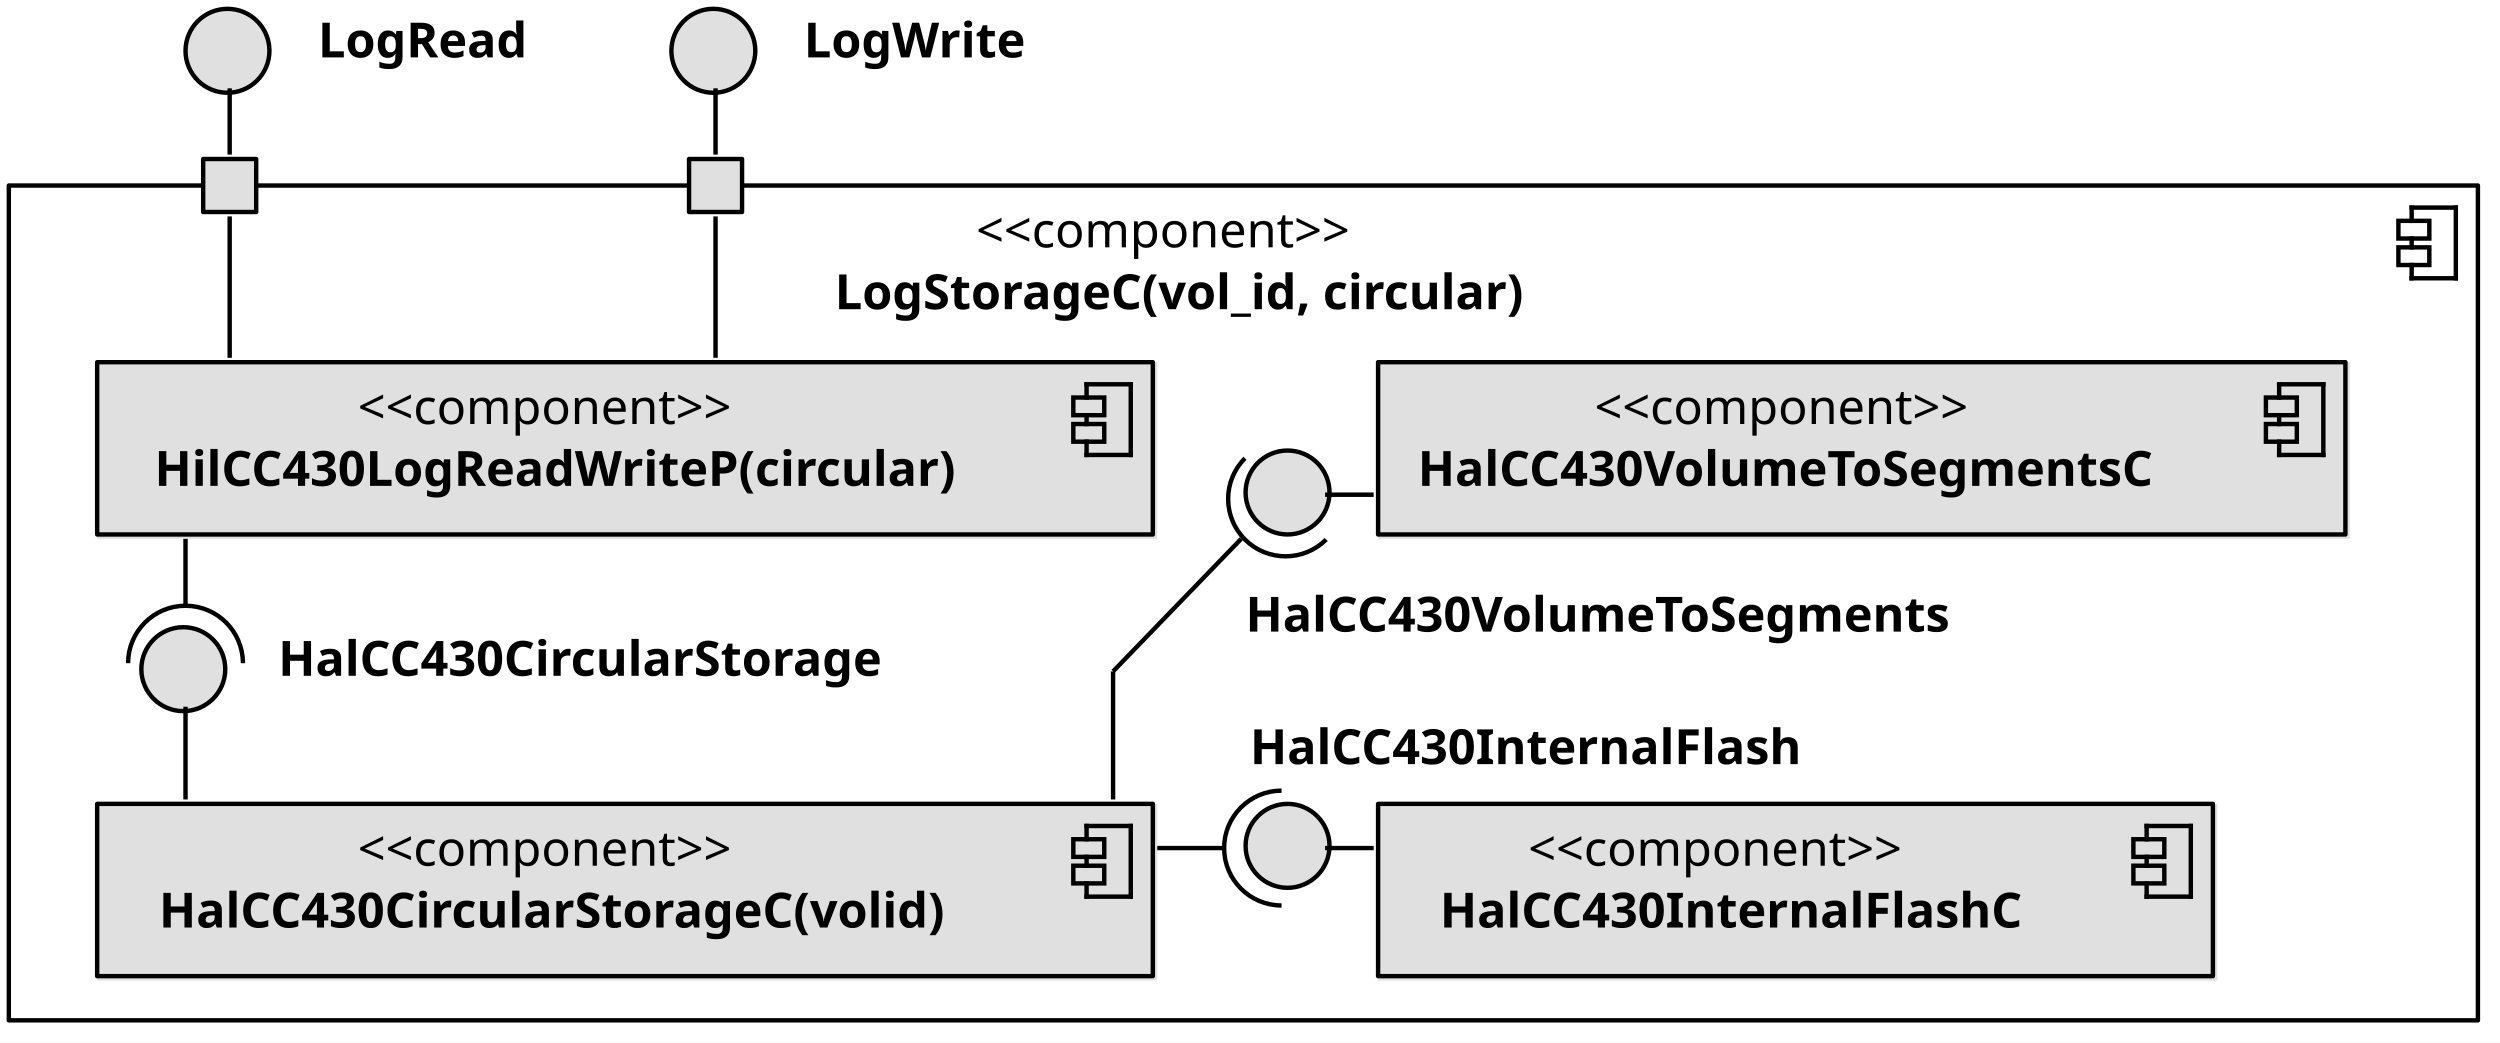
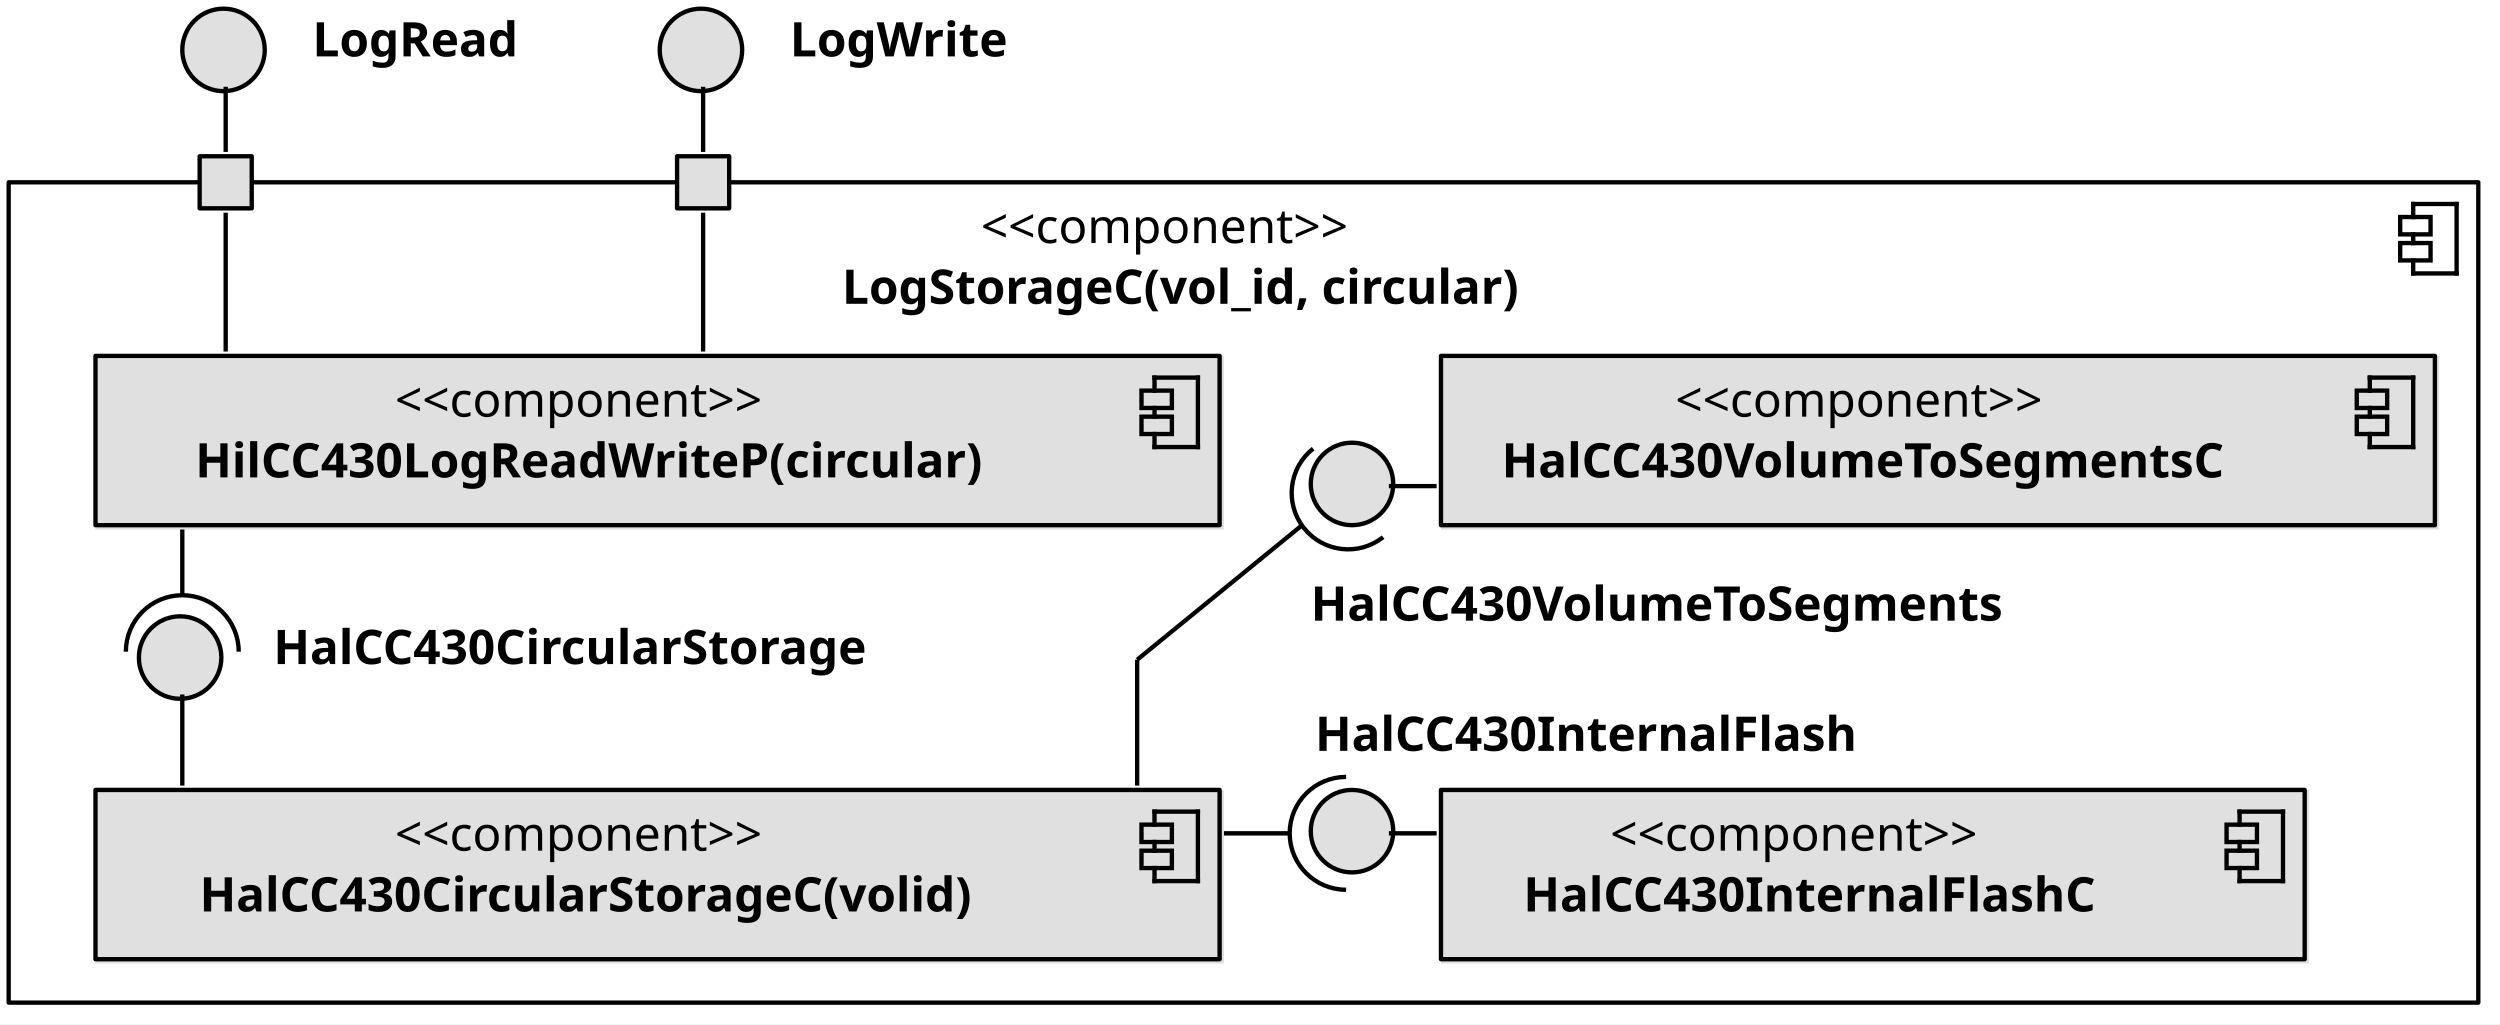
- <svg xmlns="http://www.w3.org/2000/svg" fill-opacity="0" color-rendering="auto" color-interpolation="auto" stroke="rgb(0,0,0)" text-rendering="auto" stroke-linecap="square" width="566" stroke-miterlimit="10" stroke-opacity="0" shape-rendering="auto" fill="rgb(0,0,0)" stroke-dasharray="none" font-weight="normal" stroke-width="1" height="236" font-family="'Dialog'" font-style="normal" stroke-linejoin="miter" font-size="12" stroke-dashoffset="0" image-rendering="auto">
+ <svg xmlns="http://www.w3.org/2000/svg" fill-opacity="0" color-rendering="auto" color-interpolation="auto" stroke="rgb(0,0,0)" text-rendering="auto" stroke-linecap="square" width="576" stroke-miterlimit="10" stroke-opacity="0" shape-rendering="auto" fill="rgb(0,0,0)" stroke-dasharray="none" font-weight="normal" stroke-width="1" height="236" font-family="'Dialog'" font-style="normal" stroke-linejoin="miter" font-size="12" stroke-dashoffset="0" image-rendering="auto">
  <defs id="genericDefs" />
  <g>
    <defs id="defs1">
      <clipPath clipPathUnits="userSpaceOnUse" id="clipPath1">
-         <path d="M-7 -7 L571 -7 L571 201 L-7 201 L-7 -7 Z" />
+         <path d="M-7 -7 L581 -7 L581 201 L-7 201 L-7 -7 Z" />
      </clipPath>
      <clipPath clipPathUnits="userSpaceOnUse" id="clipPath2">
-         <path d="M0 0 L536 0 L536 31 L0 31 L0 0 Z" />
+         <path d="M0 0 L546 0 L546 31 L0 31 L0 0 Z" />
      </clipPath>
      <clipPath clipPathUnits="userSpaceOnUse" id="clipPath3">
-         <path d="M-7 -7 L251 -7 L251 51 L-7 51 L-7 -7 Z" />
+         <path d="M-7 -7 L271 -7 L271 51 L-7 51 L-7 -7 Z" />
      </clipPath>
      <clipPath clipPathUnits="userSpaceOnUse" id="clipPath4">
-         <path d="M0 0 L216 0 L216 31 L0 31 L0 0 Z" />
+         <path d="M0 0 L236 0 L236 31 L0 31 L0 0 Z" />
      </clipPath>
      <clipPath clipPathUnits="userSpaceOnUse" id="clipPath5">
-         <path d="M-7 -7 L201 -7 L201 51 L-7 51 L-7 -7 Z" />
+         <path d="M-7 -7 L211 -7 L211 51 L-7 51 L-7 -7 Z" />
      </clipPath>
      <clipPath clipPathUnits="userSpaceOnUse" id="clipPath6">
-         <path d="M0 0 L166 0 L166 31 L0 31 L0 0 Z" />
+         <path d="M0 0 L176 0 L176 31 L0 31 L0 0 Z" />
      </clipPath>
      <clipPath clipPathUnits="userSpaceOnUse" id="clipPath7">
-         <path d="M-7 -7 L231 -7 L231 51 L-7 51 L-7 -7 Z" />
+         <path d="M-7 -7 L241 -7 L241 51 L-7 51 L-7 -7 Z" />
      </clipPath>
      <clipPath clipPathUnits="userSpaceOnUse" id="clipPath8">
-         <path d="M0 0 L196 0 L196 31 L0 31 L0 0 Z" />
+         <path d="M0 0 L206 0 L206 31 L0 31 L0 0 Z" />
      </clipPath>
      <clipPath clipPathUnits="userSpaceOnUse" id="clipPath9">
        <path d="M-7 -7 L31 -7 L31 31 L-7 31 L-7 -7 Z" />
      </clipPath>
      <clipPath clipPathUnits="userSpaceOnUse" id="clipPath10">
        <path d="M-7 -7 L23 -7 L23 23 L-7 23 L-7 -7 Z" />
      </clipPath>
      <clipPath clipPathUnits="userSpaceOnUse" id="clipPath11">
        <path d="M-68 -14 L136 -14 L136 28 L-68 28 L-68 -14 Z" />
      </clipPath>
      <clipPath clipPathUnits="userSpaceOnUse" id="clipPath12">
        <path d="M-70 -14 L140 -14 L140 28 L-70 28 L-70 -14 Z" />
      </clipPath>
      <clipPath clipPathUnits="userSpaceOnUse" id="clipPath13">
        <path d="M-150 -14 L300 -14 L300 28 L-150 28 L-150 -14 Z" />
      </clipPath>
      <clipPath clipPathUnits="userSpaceOnUse" id="clipPath14">
        <path d="M-188 -14 L376 -14 L376 28 L-188 28 L-188 -14 Z" />
      </clipPath>
      <clipPath clipPathUnits="userSpaceOnUse" id="clipPath15">
        <path d="M-164 -14 L328 -14 L328 28 L-164 28 L-164 -14 Z" />
      </clipPath>
      <clipPath clipPathUnits="userSpaceOnUse" id="clipPath16">
        <path d="M0 0 L104 0 L104 125 L0 125 L0 0 Z" />
      </clipPath>
      <clipPath clipPathUnits="userSpaceOnUse" id="clipPath17">
        <path d="M0 0 L115 0 L115 104 L0 104 L0 0 Z" />
      </clipPath>
      <clipPath clipPathUnits="userSpaceOnUse" id="clipPath18">
        <path d="M0 0 L125 0 L125 104 L0 104 L0 0 Z" />
      </clipPath>
      <clipPath clipPathUnits="userSpaceOnUse" id="clipPath19">
        <path d="M21 121 L21 -4 L125 -4 L125 121 L21 121 Z" />
      </clipPath>
      <clipPath clipPathUnits="userSpaceOnUse" id="clipPath20">
-         <path d="M0 0 L138 0 L138 167 L0 167 L0 0 Z" />
+         <path d="M0 0 L147 0 L147 167 L0 167 L0 0 Z" />
      </clipPath>
      <clipPath clipPathUnits="userSpaceOnUse" id="clipPath21">
-         <path d="M-10.752 74.042 L86.828 -23.539 L204.915 94.548 L107.335 192.129 L-10.752 74.042 Z" />
+         <path d="M-3.903 91.939 L87.272 -23.37 L218.269 80.209 L127.095 195.518 L-3.903 91.939 Z" />
      </clipPath>
      <clipPath clipPathUnits="userSpaceOnUse" id="clipPath22">
        <path d="M0 0 L104 0 L104 119 L0 119 L0 0 Z" />
      </clipPath>
      <clipPath clipPathUnits="userSpaceOnUse" id="clipPath23">
        <path d="M0 0 L104 0 L104 136 L0 136 L0 0 Z" />
      </clipPath>
      <clipPath clipPathUnits="userSpaceOnUse" id="clipPath24">
        <path d="M100 142 L-4 142 L-4 17 L100 17 L100 142 Z" />
      </clipPath>
    </defs>
    <g fill="white" text-rendering="geometricPrecision" fill-opacity="1" stroke-opacity="1" stroke="white">
-       <rect x="0" width="566" height="236" y="0" stroke="none" />
+       <rect x="0" width="576" height="236" y="0" stroke="none" />
    </g>
    <g font-size="11" stroke-linecap="butt" transform="translate(2,42)" fill-opacity="1" fill="black" text-rendering="geometricPrecision" font-family="sans-serif" stroke-linejoin="round" stroke="black" font-weight="bold" stroke-opacity="1" stroke-miterlimit="0">
-       <rect fill="none" x="0" width="559" height="189" y="0" clip-path="url(#clipPath1)" />
-       <line stroke-linecap="square" clip-path="url(#clipPath1)" fill="none" x1="544" x2="554" y1="5" stroke-linejoin="miter" y2="5" stroke-miterlimit="10" />
-       <line stroke-linecap="square" clip-path="url(#clipPath1)" fill="none" x1="554" x2="554" y1="5" stroke-linejoin="miter" y2="21" stroke-miterlimit="10" />
-       <line stroke-linecap="square" clip-path="url(#clipPath1)" fill="none" x1="544" x2="554" y1="21" stroke-linejoin="miter" y2="21" stroke-miterlimit="10" />
-       <line stroke-linecap="square" clip-path="url(#clipPath1)" fill="none" x1="544" x2="544" y1="5" stroke-linejoin="miter" y2="8" stroke-miterlimit="10" />
-       <rect stroke-linecap="square" x="541" y="8" clip-path="url(#clipPath1)" fill="none" width="7" stroke-linejoin="miter" height="4" stroke-miterlimit="10" />
-       <line stroke-linecap="square" clip-path="url(#clipPath1)" fill="none" x1="544" x2="544" y1="12" stroke-linejoin="miter" y2="14" stroke-miterlimit="10" />
-       <rect stroke-linecap="square" x="541" y="14" clip-path="url(#clipPath1)" fill="none" width="7" stroke-linejoin="miter" height="4" stroke-miterlimit="10" />
-       <line stroke-linecap="square" clip-path="url(#clipPath1)" fill="none" x1="544" x2="544" y1="18" stroke-linejoin="miter" y2="21" stroke-miterlimit="10" />
+       <rect fill="none" x="0" width="569" height="189" y="0" clip-path="url(#clipPath1)" />
+       <line stroke-linecap="square" clip-path="url(#clipPath1)" fill="none" x1="554" x2="564" y1="5" stroke-linejoin="miter" y2="5" stroke-miterlimit="10" />
+       <line stroke-linecap="square" clip-path="url(#clipPath1)" fill="none" x1="564" x2="564" y1="5" stroke-linejoin="miter" y2="21" stroke-miterlimit="10" />
+       <line stroke-linecap="square" clip-path="url(#clipPath1)" fill="none" x1="554" x2="564" y1="21" stroke-linejoin="miter" y2="21" stroke-miterlimit="10" />
+       <line stroke-linecap="square" clip-path="url(#clipPath1)" fill="none" x1="554" x2="554" y1="5" stroke-linejoin="miter" y2="8" stroke-miterlimit="10" />
+       <rect stroke-linecap="square" x="551" y="8" clip-path="url(#clipPath1)" fill="none" width="7" stroke-linejoin="miter" height="4" stroke-miterlimit="10" />
+       <line stroke-linecap="square" clip-path="url(#clipPath1)" fill="none" x1="554" x2="554" y1="12" stroke-linejoin="miter" y2="14" stroke-miterlimit="10" />
+       <rect stroke-linecap="square" x="551" y="14" clip-path="url(#clipPath1)" fill="none" width="7" stroke-linejoin="miter" height="4" stroke-miterlimit="10" />
+       <line stroke-linecap="square" clip-path="url(#clipPath1)" fill="none" x1="554" x2="554" y1="18" stroke-linejoin="miter" y2="21" stroke-miterlimit="10" />
    </g>
    <g font-size="11" transform="translate(2,42)" fill-opacity="1" fill="black" text-rendering="geometricPrecision" font-family="sans-serif" stroke="black" stroke-opacity="1">
-       <text x="219" xml:space="preserve" y="14" clip-path="url(#clipPath2)" stroke="none">&lt;&lt;component&gt;&gt;</text>
-       <text x="187" xml:space="preserve" y="28" font-weight="bold" clip-path="url(#clipPath2)" stroke="none">LogStorageC(vol_id, circular)</text>
+       <text x="224" xml:space="preserve" y="14" clip-path="url(#clipPath2)" stroke="none">&lt;&lt;component&gt;&gt;</text>
+       <text x="192" xml:space="preserve" y="28" font-weight="bold" clip-path="url(#clipPath2)" stroke="none">LogStorageC(vol_id, circular)</text>
    </g>
    <g font-size="11" transform="translate(22,82)" fill-opacity="1" fill="rgb(224,224,224)" text-rendering="geometricPrecision" font-family="sans-serif" stroke="rgb(224,224,224)" font-weight="bold" stroke-opacity="1">
-       <rect x="0" width="240" height="40" y="0" clip-path="url(#clipPath3)" stroke="none" />
+       <rect x="0" width="260" height="40" y="0" clip-path="url(#clipPath3)" stroke="none" />
    </g>
    <g font-size="11" stroke-linecap="butt" transform="translate(22,82)" fill-opacity="1" fill="black" text-rendering="geometricPrecision" font-family="sans-serif" stroke-linejoin="round" stroke="black" font-weight="bold" stroke-opacity="1" stroke-miterlimit="0">
-       <rect fill="none" x="0" width="239" height="39" y="0" clip-path="url(#clipPath3)" />
-       <line stroke-linecap="square" clip-path="url(#clipPath3)" fill="none" x1="224" x2="234" y1="5" stroke-linejoin="miter" y2="5" stroke-miterlimit="10" />
-       <line stroke-linecap="square" clip-path="url(#clipPath3)" fill="none" x1="234" x2="234" y1="5" stroke-linejoin="miter" y2="21" stroke-miterlimit="10" />
-       <line stroke-linecap="square" clip-path="url(#clipPath3)" fill="none" x1="224" x2="234" y1="21" stroke-linejoin="miter" y2="21" stroke-miterlimit="10" />
-       <line stroke-linecap="square" clip-path="url(#clipPath3)" fill="none" x1="224" x2="224" y1="5" stroke-linejoin="miter" y2="8" stroke-miterlimit="10" />
-       <rect stroke-linecap="square" x="221" y="8" clip-path="url(#clipPath3)" fill="none" width="7" stroke-linejoin="miter" height="4" stroke-miterlimit="10" />
-       <line stroke-linecap="square" clip-path="url(#clipPath3)" fill="none" x1="224" x2="224" y1="12" stroke-linejoin="miter" y2="14" stroke-miterlimit="10" />
-       <rect stroke-linecap="square" x="221" y="14" clip-path="url(#clipPath3)" fill="none" width="7" stroke-linejoin="miter" height="4" stroke-miterlimit="10" />
-       <line stroke-linecap="square" clip-path="url(#clipPath3)" fill="none" x1="224" x2="224" y1="18" stroke-linejoin="miter" y2="21" stroke-miterlimit="10" />
+       <rect fill="none" x="0" width="259" height="39" y="0" clip-path="url(#clipPath3)" />
+       <line stroke-linecap="square" clip-path="url(#clipPath3)" fill="none" x1="244" x2="254" y1="5" stroke-linejoin="miter" y2="5" stroke-miterlimit="10" />
+       <line stroke-linecap="square" clip-path="url(#clipPath3)" fill="none" x1="254" x2="254" y1="5" stroke-linejoin="miter" y2="21" stroke-miterlimit="10" />
+       <line stroke-linecap="square" clip-path="url(#clipPath3)" fill="none" x1="244" x2="254" y1="21" stroke-linejoin="miter" y2="21" stroke-miterlimit="10" />
+       <line stroke-linecap="square" clip-path="url(#clipPath3)" fill="none" x1="244" x2="244" y1="5" stroke-linejoin="miter" y2="8" stroke-miterlimit="10" />
+       <rect stroke-linecap="square" x="241" y="8" clip-path="url(#clipPath3)" fill="none" width="7" stroke-linejoin="miter" height="4" stroke-miterlimit="10" />
+       <line stroke-linecap="square" clip-path="url(#clipPath3)" fill="none" x1="244" x2="244" y1="12" stroke-linejoin="miter" y2="14" stroke-miterlimit="10" />
+       <rect stroke-linecap="square" x="241" y="14" clip-path="url(#clipPath3)" fill="none" width="7" stroke-linejoin="miter" height="4" stroke-miterlimit="10" />
+       <line stroke-linecap="square" clip-path="url(#clipPath3)" fill="none" x1="244" x2="244" y1="18" stroke-linejoin="miter" y2="21" stroke-miterlimit="10" />
    </g>
    <g font-size="11" transform="translate(22,82)" fill-opacity="1" fill="black" text-rendering="geometricPrecision" font-family="sans-serif" stroke="black" stroke-opacity="1">
-       <text x="59" xml:space="preserve" y="14" clip-path="url(#clipPath4)" stroke="none">&lt;&lt;component&gt;&gt;</text>
-       <text x="13" xml:space="preserve" y="28" font-weight="bold" clip-path="url(#clipPath4)" stroke="none">HilCC430LogReadWriteP(circular)</text>
+       <text x="69" xml:space="preserve" y="14" clip-path="url(#clipPath4)" stroke="none">&lt;&lt;component&gt;&gt;</text>
+       <text x="23" xml:space="preserve" y="28" font-weight="bold" clip-path="url(#clipPath4)" stroke="none">HilCC430LogReadWriteP(circular)</text>
    </g>
    <g font-size="11" transform="translate(22,182)" fill-opacity="1" fill="rgb(224,224,224)" text-rendering="geometricPrecision" font-family="sans-serif" stroke="rgb(224,224,224)" font-weight="bold" stroke-opacity="1">
-       <rect x="0" width="240" height="40" y="0" clip-path="url(#clipPath3)" stroke="none" />
+       <rect x="0" width="260" height="40" y="0" clip-path="url(#clipPath3)" stroke="none" />
    </g>
    <g font-size="11" stroke-linecap="butt" transform="translate(22,182)" fill-opacity="1" fill="black" text-rendering="geometricPrecision" font-family="sans-serif" stroke-linejoin="round" stroke="black" font-weight="bold" stroke-opacity="1" stroke-miterlimit="0">
-       <rect fill="none" x="0" width="239" height="39" y="0" clip-path="url(#clipPath3)" />
-       <line stroke-linecap="square" clip-path="url(#clipPath3)" fill="none" x1="224" x2="234" y1="5" stroke-linejoin="miter" y2="5" stroke-miterlimit="10" />
-       <line stroke-linecap="square" clip-path="url(#clipPath3)" fill="none" x1="234" x2="234" y1="5" stroke-linejoin="miter" y2="21" stroke-miterlimit="10" />
-       <line stroke-linecap="square" clip-path="url(#clipPath3)" fill="none" x1="224" x2="234" y1="21" stroke-linejoin="miter" y2="21" stroke-miterlimit="10" />
-       <line stroke-linecap="square" clip-path="url(#clipPath3)" fill="none" x1="224" x2="224" y1="5" stroke-linejoin="miter" y2="8" stroke-miterlimit="10" />
-       <rect stroke-linecap="square" x="221" y="8" clip-path="url(#clipPath3)" fill="none" width="7" stroke-linejoin="miter" height="4" stroke-miterlimit="10" />
-       <line stroke-linecap="square" clip-path="url(#clipPath3)" fill="none" x1="224" x2="224" y1="12" stroke-linejoin="miter" y2="14" stroke-miterlimit="10" />
-       <rect stroke-linecap="square" x="221" y="14" clip-path="url(#clipPath3)" fill="none" width="7" stroke-linejoin="miter" height="4" stroke-miterlimit="10" />
-       <line stroke-linecap="square" clip-path="url(#clipPath3)" fill="none" x1="224" x2="224" y1="18" stroke-linejoin="miter" y2="21" stroke-miterlimit="10" />
+       <rect fill="none" x="0" width="259" height="39" y="0" clip-path="url(#clipPath3)" />
+       <line stroke-linecap="square" clip-path="url(#clipPath3)" fill="none" x1="244" x2="254" y1="5" stroke-linejoin="miter" y2="5" stroke-miterlimit="10" />
+       <line stroke-linecap="square" clip-path="url(#clipPath3)" fill="none" x1="254" x2="254" y1="5" stroke-linejoin="miter" y2="21" stroke-miterlimit="10" />
+       <line stroke-linecap="square" clip-path="url(#clipPath3)" fill="none" x1="244" x2="254" y1="21" stroke-linejoin="miter" y2="21" stroke-miterlimit="10" />
+       <line stroke-linecap="square" clip-path="url(#clipPath3)" fill="none" x1="244" x2="244" y1="5" stroke-linejoin="miter" y2="8" stroke-miterlimit="10" />
+       <rect stroke-linecap="square" x="241" y="8" clip-path="url(#clipPath3)" fill="none" width="7" stroke-linejoin="miter" height="4" stroke-miterlimit="10" />
+       <line stroke-linecap="square" clip-path="url(#clipPath3)" fill="none" x1="244" x2="244" y1="12" stroke-linejoin="miter" y2="14" stroke-miterlimit="10" />
+       <rect stroke-linecap="square" x="241" y="14" clip-path="url(#clipPath3)" fill="none" width="7" stroke-linejoin="miter" height="4" stroke-miterlimit="10" />
+       <line stroke-linecap="square" clip-path="url(#clipPath3)" fill="none" x1="244" x2="244" y1="18" stroke-linejoin="miter" y2="21" stroke-miterlimit="10" />
    </g>
    <g font-size="11" transform="translate(22,182)" fill-opacity="1" fill="black" text-rendering="geometricPrecision" font-family="sans-serif" stroke="black" stroke-opacity="1">
-       <text x="59" xml:space="preserve" y="14" clip-path="url(#clipPath4)" stroke="none">&lt;&lt;component&gt;&gt;</text>
-       <text x="14" xml:space="preserve" y="28" font-weight="bold" clip-path="url(#clipPath4)" stroke="none">HalCC430CircularStorageC(volid)</text>
-     </g>
-     <g font-size="11" transform="translate(312,182)" fill-opacity="1" fill="rgb(224,224,224)" text-rendering="geometricPrecision" font-family="sans-serif" stroke="rgb(224,224,224)" font-weight="bold" stroke-opacity="1">
-       <rect x="0" width="190" height="40" y="0" clip-path="url(#clipPath5)" stroke="none" />
-     </g>
-     <g font-size="11" stroke-linecap="butt" transform="translate(312,182)" fill-opacity="1" fill="black" text-rendering="geometricPrecision" font-family="sans-serif" stroke-linejoin="round" stroke="black" font-weight="bold" stroke-opacity="1" stroke-miterlimit="0">
-       <rect fill="none" x="0" width="189" height="39" y="0" clip-path="url(#clipPath5)" />
-       <line stroke-linecap="square" clip-path="url(#clipPath5)" fill="none" x1="174" x2="184" y1="5" stroke-linejoin="miter" y2="5" stroke-miterlimit="10" />
-       <line stroke-linecap="square" clip-path="url(#clipPath5)" fill="none" x1="184" x2="184" y1="5" stroke-linejoin="miter" y2="21" stroke-miterlimit="10" />
-       <line stroke-linecap="square" clip-path="url(#clipPath5)" fill="none" x1="174" x2="184" y1="21" stroke-linejoin="miter" y2="21" stroke-miterlimit="10" />
-       <line stroke-linecap="square" clip-path="url(#clipPath5)" fill="none" x1="174" x2="174" y1="5" stroke-linejoin="miter" y2="8" stroke-miterlimit="10" />
-       <rect stroke-linecap="square" x="171" y="8" clip-path="url(#clipPath5)" fill="none" width="7" stroke-linejoin="miter" height="4" stroke-miterlimit="10" />
-       <line stroke-linecap="square" clip-path="url(#clipPath5)" fill="none" x1="174" x2="174" y1="12" stroke-linejoin="miter" y2="14" stroke-miterlimit="10" />
-       <rect stroke-linecap="square" x="171" y="14" clip-path="url(#clipPath5)" fill="none" width="7" stroke-linejoin="miter" height="4" stroke-miterlimit="10" />
-       <line stroke-linecap="square" clip-path="url(#clipPath5)" fill="none" x1="174" x2="174" y1="18" stroke-linejoin="miter" y2="21" stroke-miterlimit="10" />
-     </g>
-     <g font-size="11" transform="translate(312,182)" fill-opacity="1" fill="black" text-rendering="geometricPrecision" font-family="sans-serif" stroke="black" stroke-opacity="1">
-       <text x="34" xml:space="preserve" y="14" clip-path="url(#clipPath6)" stroke="none">&lt;&lt;component&gt;&gt;</text>
-       <text x="14" xml:space="preserve" y="28" font-weight="bold" clip-path="url(#clipPath6)" stroke="none">HalCC430InternalFlashC</text>
-     </g>
-     <g font-size="11" transform="translate(312,82)" fill-opacity="1" fill="rgb(224,224,224)" text-rendering="geometricPrecision" font-family="sans-serif" stroke="rgb(224,224,224)" font-weight="bold" stroke-opacity="1">
-       <rect x="0" width="220" height="40" y="0" clip-path="url(#clipPath7)" stroke="none" />
-     </g>
-     <g font-size="11" stroke-linecap="butt" transform="translate(312,82)" fill-opacity="1" fill="black" text-rendering="geometricPrecision" font-family="sans-serif" stroke-linejoin="round" stroke="black" font-weight="bold" stroke-opacity="1" stroke-miterlimit="0">
-       <rect fill="none" x="0" width="219" height="39" y="0" clip-path="url(#clipPath7)" />
-       <line stroke-linecap="square" clip-path="url(#clipPath7)" fill="none" x1="204" x2="214" y1="5" stroke-linejoin="miter" y2="5" stroke-miterlimit="10" />
-       <line stroke-linecap="square" clip-path="url(#clipPath7)" fill="none" x1="214" x2="214" y1="5" stroke-linejoin="miter" y2="21" stroke-miterlimit="10" />
-       <line stroke-linecap="square" clip-path="url(#clipPath7)" fill="none" x1="204" x2="214" y1="21" stroke-linejoin="miter" y2="21" stroke-miterlimit="10" />
-       <line stroke-linecap="square" clip-path="url(#clipPath7)" fill="none" x1="204" x2="204" y1="5" stroke-linejoin="miter" y2="8" stroke-miterlimit="10" />
-       <rect stroke-linecap="square" x="201" y="8" clip-path="url(#clipPath7)" fill="none" width="7" stroke-linejoin="miter" height="4" stroke-miterlimit="10" />
-       <line stroke-linecap="square" clip-path="url(#clipPath7)" fill="none" x1="204" x2="204" y1="12" stroke-linejoin="miter" y2="14" stroke-miterlimit="10" />
-       <rect stroke-linecap="square" x="201" y="14" clip-path="url(#clipPath7)" fill="none" width="7" stroke-linejoin="miter" height="4" stroke-miterlimit="10" />
-       <line stroke-linecap="square" clip-path="url(#clipPath7)" fill="none" x1="204" x2="204" y1="18" stroke-linejoin="miter" y2="21" stroke-miterlimit="10" />
-     </g>
-     <g font-size="11" transform="translate(312,82)" fill-opacity="1" fill="black" text-rendering="geometricPrecision" font-family="sans-serif" stroke="black" stroke-opacity="1">
-       <text x="49" xml:space="preserve" y="14" clip-path="url(#clipPath8)" stroke="none">&lt;&lt;component&gt;&gt;</text>
-       <text x="9" xml:space="preserve" y="28" font-weight="bold" clip-path="url(#clipPath8)" stroke="none">HalCC430VolumeToSegmentsC</text>
+       <text x="69" xml:space="preserve" y="14" clip-path="url(#clipPath4)" stroke="none">&lt;&lt;component&gt;&gt;</text>
+       <text x="24" xml:space="preserve" y="28" font-weight="bold" clip-path="url(#clipPath4)" stroke="none">HalCC430CircularStorageC(volid)</text>
+     </g>
+     <g font-size="11" transform="translate(332,182)" fill-opacity="1" fill="rgb(224,224,224)" text-rendering="geometricPrecision" font-family="sans-serif" stroke="rgb(224,224,224)" font-weight="bold" stroke-opacity="1">
+       <rect x="0" width="200" height="40" y="0" clip-path="url(#clipPath5)" stroke="none" />
+     </g>
+     <g font-size="11" stroke-linecap="butt" transform="translate(332,182)" fill-opacity="1" fill="black" text-rendering="geometricPrecision" font-family="sans-serif" stroke-linejoin="round" stroke="black" font-weight="bold" stroke-opacity="1" stroke-miterlimit="0">
+       <rect fill="none" x="0" width="199" height="39" y="0" clip-path="url(#clipPath5)" />
+       <line stroke-linecap="square" clip-path="url(#clipPath5)" fill="none" x1="184" x2="194" y1="5" stroke-linejoin="miter" y2="5" stroke-miterlimit="10" />
+       <line stroke-linecap="square" clip-path="url(#clipPath5)" fill="none" x1="194" x2="194" y1="5" stroke-linejoin="miter" y2="21" stroke-miterlimit="10" />
+       <line stroke-linecap="square" clip-path="url(#clipPath5)" fill="none" x1="184" x2="194" y1="21" stroke-linejoin="miter" y2="21" stroke-miterlimit="10" />
+       <line stroke-linecap="square" clip-path="url(#clipPath5)" fill="none" x1="184" x2="184" y1="5" stroke-linejoin="miter" y2="8" stroke-miterlimit="10" />
+       <rect stroke-linecap="square" x="181" y="8" clip-path="url(#clipPath5)" fill="none" width="7" stroke-linejoin="miter" height="4" stroke-miterlimit="10" />
+       <line stroke-linecap="square" clip-path="url(#clipPath5)" fill="none" x1="184" x2="184" y1="12" stroke-linejoin="miter" y2="14" stroke-miterlimit="10" />
+       <rect stroke-linecap="square" x="181" y="14" clip-path="url(#clipPath5)" fill="none" width="7" stroke-linejoin="miter" height="4" stroke-miterlimit="10" />
+       <line stroke-linecap="square" clip-path="url(#clipPath5)" fill="none" x1="184" x2="184" y1="18" stroke-linejoin="miter" y2="21" stroke-miterlimit="10" />
+     </g>
+     <g font-size="11" transform="translate(332,182)" fill-opacity="1" fill="black" text-rendering="geometricPrecision" font-family="sans-serif" stroke="black" stroke-opacity="1">
+       <text x="39" xml:space="preserve" y="14" clip-path="url(#clipPath6)" stroke="none">&lt;&lt;component&gt;&gt;</text>
+       <text x="19" xml:space="preserve" y="28" font-weight="bold" clip-path="url(#clipPath6)" stroke="none">HalCC430InternalFlashC</text>
+     </g>
+     <g font-size="11" transform="translate(332,82)" fill-opacity="1" fill="rgb(224,224,224)" text-rendering="geometricPrecision" font-family="sans-serif" stroke="rgb(224,224,224)" font-weight="bold" stroke-opacity="1">
+       <rect x="0" width="230" height="40" y="0" clip-path="url(#clipPath7)" stroke="none" />
+     </g>
+     <g font-size="11" stroke-linecap="butt" transform="translate(332,82)" fill-opacity="1" fill="black" text-rendering="geometricPrecision" font-family="sans-serif" stroke-linejoin="round" stroke="black" font-weight="bold" stroke-opacity="1" stroke-miterlimit="0">
+       <rect fill="none" x="0" width="229" height="39" y="0" clip-path="url(#clipPath7)" />
+       <line stroke-linecap="square" clip-path="url(#clipPath7)" fill="none" x1="214" x2="224" y1="5" stroke-linejoin="miter" y2="5" stroke-miterlimit="10" />
+       <line stroke-linecap="square" clip-path="url(#clipPath7)" fill="none" x1="224" x2="224" y1="5" stroke-linejoin="miter" y2="21" stroke-miterlimit="10" />
+       <line stroke-linecap="square" clip-path="url(#clipPath7)" fill="none" x1="214" x2="224" y1="21" stroke-linejoin="miter" y2="21" stroke-miterlimit="10" />
+       <line stroke-linecap="square" clip-path="url(#clipPath7)" fill="none" x1="214" x2="214" y1="5" stroke-linejoin="miter" y2="8" stroke-miterlimit="10" />
+       <rect stroke-linecap="square" x="211" y="8" clip-path="url(#clipPath7)" fill="none" width="7" stroke-linejoin="miter" height="4" stroke-miterlimit="10" />
+       <line stroke-linecap="square" clip-path="url(#clipPath7)" fill="none" x1="214" x2="214" y1="12" stroke-linejoin="miter" y2="14" stroke-miterlimit="10" />
+       <rect stroke-linecap="square" x="211" y="14" clip-path="url(#clipPath7)" fill="none" width="7" stroke-linejoin="miter" height="4" stroke-miterlimit="10" />
+       <line stroke-linecap="square" clip-path="url(#clipPath7)" fill="none" x1="214" x2="214" y1="18" stroke-linejoin="miter" y2="21" stroke-miterlimit="10" />
+     </g>
+     <g font-size="11" transform="translate(332,82)" fill-opacity="1" fill="black" text-rendering="geometricPrecision" font-family="sans-serif" stroke="black" stroke-opacity="1">
+       <text x="54" xml:space="preserve" y="14" clip-path="url(#clipPath8)" stroke="none">&lt;&lt;component&gt;&gt;</text>
+       <text x="14" xml:space="preserve" y="28" font-weight="bold" clip-path="url(#clipPath8)" stroke="none">HalCC430VolumeToSegmentsC</text>
    </g>
    <g font-size="11" transform="translate(32,142)" fill-opacity="1" fill="rgb(224,224,224)" text-rendering="geometricPrecision" font-family="sans-serif" stroke="rgb(224,224,224)" font-weight="bold" stroke-opacity="1">
      <circle r="9.5" clip-path="url(#clipPath9)" cx="9.5" cy="9.5" stroke="none" />
    </g>
    <g font-size="11" stroke-linecap="butt" transform="translate(32,142)" fill-opacity="1" fill="black" text-rendering="geometricPrecision" font-family="sans-serif" stroke-linejoin="round" stroke="black" font-weight="bold" stroke-opacity="1" stroke-miterlimit="0">
      <circle fill="none" r="9.5" clip-path="url(#clipPath9)" cx="9.5" cy="9.5" />
    </g>
-     <g font-size="11" transform="translate(282,102)" fill-opacity="1" fill="rgb(224,224,224)" text-rendering="geometricPrecision" font-family="sans-serif" stroke="rgb(224,224,224)" font-weight="bold" stroke-opacity="1">
-       <circle r="9.5" clip-path="url(#clipPath9)" cx="9.5" cy="9.5" stroke="none" />
-     </g>
-     <g font-size="11" stroke-linecap="butt" transform="translate(282,102)" fill-opacity="1" fill="black" text-rendering="geometricPrecision" font-family="sans-serif" stroke-linejoin="round" stroke="black" font-weight="bold" stroke-opacity="1" stroke-miterlimit="0">
-       <circle fill="none" r="9.5" clip-path="url(#clipPath9)" cx="9.5" cy="9.5" />
-     </g>
-     <g font-size="11" transform="translate(282,182)" fill-opacity="1" fill="rgb(224,224,224)" text-rendering="geometricPrecision" font-family="sans-serif" stroke="rgb(224,224,224)" font-weight="bold" stroke-opacity="1">
-       <circle r="9.5" clip-path="url(#clipPath9)" cx="9.5" cy="9.5" stroke="none" />
-     </g>
-     <g font-size="11" stroke-linecap="butt" transform="translate(282,182)" fill-opacity="1" fill="black" text-rendering="geometricPrecision" font-family="sans-serif" stroke-linejoin="round" stroke="black" font-weight="bold" stroke-opacity="1" stroke-miterlimit="0">
+     <g font-size="11" transform="translate(302,102)" fill-opacity="1" fill="rgb(224,224,224)" text-rendering="geometricPrecision" font-family="sans-serif" stroke="rgb(224,224,224)" font-weight="bold" stroke-opacity="1">
+       <circle r="9.5" clip-path="url(#clipPath9)" cx="9.5" cy="9.5" stroke="none" />
+     </g>
+     <g font-size="11" stroke-linecap="butt" transform="translate(302,102)" fill-opacity="1" fill="black" text-rendering="geometricPrecision" font-family="sans-serif" stroke-linejoin="round" stroke="black" font-weight="bold" stroke-opacity="1" stroke-miterlimit="0">
+       <circle fill="none" r="9.5" clip-path="url(#clipPath9)" cx="9.5" cy="9.5" />
+     </g>
+     <g font-size="11" transform="translate(302,182)" fill-opacity="1" fill="rgb(224,224,224)" text-rendering="geometricPrecision" font-family="sans-serif" stroke="rgb(224,224,224)" font-weight="bold" stroke-opacity="1">
+       <circle r="9.5" clip-path="url(#clipPath9)" cx="9.5" cy="9.5" stroke="none" />
+     </g>
+     <g font-size="11" stroke-linecap="butt" transform="translate(302,182)" fill-opacity="1" fill="black" text-rendering="geometricPrecision" font-family="sans-serif" stroke-linejoin="round" stroke="black" font-weight="bold" stroke-opacity="1" stroke-miterlimit="0">
      <circle fill="none" r="9.5" clip-path="url(#clipPath9)" cx="9.5" cy="9.5" />
    </g>
    <g font-size="11" transform="translate(156,36)" fill-opacity="1" fill="rgb(224,224,224)" text-rendering="geometricPrecision" font-family="sans-serif" stroke="rgb(224,224,224)" stroke-opacity="1">
      <rect x="0" width="12" height="12" y="0" clip-path="url(#clipPath10)" stroke="none" />
    </g>
    <g font-size="11" stroke-linecap="butt" transform="translate(156,36)" fill-opacity="1" fill="black" text-rendering="geometricPrecision" font-family="sans-serif" stroke-linejoin="round" stroke="black" stroke-opacity="1" stroke-miterlimit="0">
      <rect fill="none" x="0" width="12" height="12" y="0" clip-path="url(#clipPath10)" />
    </g>
    <g font-size="11" transform="translate(46,36)" fill-opacity="1" fill="rgb(224,224,224)" text-rendering="geometricPrecision" font-family="sans-serif" stroke="rgb(224,224,224)" stroke-opacity="1">
      <rect x="0" width="12" height="12" y="0" clip-path="url(#clipPath10)" stroke="none" />
    </g>
    <g font-size="11" stroke-linecap="butt" transform="translate(46,36)" fill-opacity="1" fill="black" text-rendering="geometricPrecision" font-family="sans-serif" stroke-linejoin="round" stroke="black" stroke-opacity="1" stroke-miterlimit="0">
      <rect fill="none" x="0" width="12" height="12" y="0" clip-path="url(#clipPath10)" />
    </g>
    <g font-size="11" transform="translate(152,2)" fill-opacity="1" fill="rgb(224,224,224)" text-rendering="geometricPrecision" font-family="sans-serif" stroke="rgb(224,224,224)" font-weight="bold" stroke-opacity="1">
      <circle r="9.5" clip-path="url(#clipPath9)" cx="9.5" cy="9.5" stroke="none" />
    </g>
    <g font-size="11" stroke-linecap="butt" transform="translate(152,2)" fill-opacity="1" fill="black" text-rendering="geometricPrecision" font-family="sans-serif" stroke-linejoin="round" stroke="black" font-weight="bold" stroke-opacity="1" stroke-miterlimit="0">
      <circle fill="none" r="9.5" clip-path="url(#clipPath9)" cx="9.5" cy="9.5" />
    </g>
    <g font-size="11" transform="translate(42,2)" fill-opacity="1" fill="rgb(224,224,224)" text-rendering="geometricPrecision" font-family="sans-serif" stroke="rgb(224,224,224)" font-weight="bold" stroke-opacity="1">
      <circle r="9.5" clip-path="url(#clipPath9)" cx="9.5" cy="9.5" stroke="none" />
    </g>
    <g font-size="11" stroke-linecap="butt" transform="translate(42,2)" fill-opacity="1" fill="black" text-rendering="geometricPrecision" font-family="sans-serif" stroke-linejoin="round" stroke="black" font-weight="bold" stroke-opacity="1" stroke-miterlimit="0">
      <circle fill="none" r="9.5" clip-path="url(#clipPath9)" cx="9.5" cy="9.5" />
    </g>
    <g font-size="11" transform="translate(62,2)" fill-opacity="1" fill="black" text-rendering="geometricPrecision" font-family="sans-serif" stroke="black" font-weight="bold" stroke-opacity="1">
      <text x="10" xml:space="preserve" y="11" clip-path="url(#clipPath11)" stroke="none">LogRead</text>
    </g>
    <g font-size="11" transform="translate(172,2)" fill-opacity="1" fill="black" text-rendering="geometricPrecision" font-family="sans-serif" stroke="black" font-weight="bold" stroke-opacity="1">
      <text x="10" xml:space="preserve" y="11" clip-path="url(#clipPath12)" stroke="none">LogWrite</text>
    </g>
-     <g font-size="11" transform="translate(272,162)" fill-opacity="1" fill="black" text-rendering="geometricPrecision" font-family="sans-serif" stroke="black" font-weight="bold" stroke-opacity="1">
+     <g font-size="11" transform="translate(292,162)" fill-opacity="1" fill="black" text-rendering="geometricPrecision" font-family="sans-serif" stroke="black" font-weight="bold" stroke-opacity="1">
      <text x="11" xml:space="preserve" y="11" clip-path="url(#clipPath13)" stroke="none">HalCC430InternalFlash</text>
    </g>
-     <g font-size="11" transform="translate(272,132)" fill-opacity="1" fill="black" text-rendering="geometricPrecision" font-family="sans-serif" stroke="black" font-weight="bold" stroke-opacity="1">
+     <g font-size="11" transform="translate(292,132)" fill-opacity="1" fill="black" text-rendering="geometricPrecision" font-family="sans-serif" stroke="black" font-weight="bold" stroke-opacity="1">
      <text x="10" xml:space="preserve" y="11" clip-path="url(#clipPath14)" stroke="none">HalCC430VolumeToSegments</text>
    </g>
    <g font-size="11" transform="translate(52,142)" fill-opacity="1" fill="black" text-rendering="geometricPrecision" font-family="sans-serif" stroke="black" font-weight="bold" stroke-opacity="1">
      <text x="11" xml:space="preserve" y="11" clip-path="url(#clipPath15)" stroke="none">HalCC430CircularStorage</text>
    </g>
    <g font-size="11" stroke-linecap="butt" transform="translate(-8,110)" fill-opacity="1" fill="black" text-rendering="geometricPrecision" font-family="sans-serif" stroke-linejoin="round" stroke="black" stroke-opacity="1">
      <line y2="71" fill="none" x1="50" clip-path="url(#clipPath16)" x2="50" y1="50" />
    </g>
-     <g font-size="11" stroke-linecap="butt" transform="translate(250,62)" fill-opacity="1" fill="black" text-rendering="geometricPrecision" font-family="sans-serif" stroke-linejoin="round" stroke="black" stroke-opacity="1">
+     <g font-size="11" stroke-linecap="butt" transform="translate(270,62)" fill-opacity="1" fill="black" text-rendering="geometricPrecision" font-family="sans-serif" stroke-linejoin="round" stroke="black" stroke-opacity="1">
      <line y2="50" fill="none" x1="50" clip-path="url(#clipPath17)" x2="61" y1="50" />
    </g>
-     <g font-size="11" stroke-linecap="butt" transform="translate(250,142)" fill-opacity="1" fill="black" text-rendering="geometricPrecision" font-family="sans-serif" stroke-linejoin="round" stroke="black" stroke-opacity="1">
+     <g font-size="11" stroke-linecap="butt" transform="translate(270,142)" fill-opacity="1" fill="black" text-rendering="geometricPrecision" font-family="sans-serif" stroke-linejoin="round" stroke="black" stroke-opacity="1">
      <line y2="50" fill="none" x1="50" clip-path="url(#clipPath17)" x2="61" y1="50" />
    </g>
-     <g font-size="11" stroke-linecap="butt" transform="translate(212,142)" fill-opacity="1" fill="black" text-rendering="geometricPrecision" font-family="sans-serif" stroke-linejoin="round" stroke="black" stroke-opacity="1">
+     <g font-size="11" stroke-linecap="butt" transform="translate(232,142)" fill-opacity="1" fill="black" text-rendering="geometricPrecision" font-family="sans-serif" stroke-linejoin="round" stroke="black" stroke-opacity="1">
      <line y2="50" fill="none" x1="50" clip-path="url(#clipPath18)" x2="65" y1="50" />
      <path fill="none" d="M58 42.857 A13 13 0 0 0 84 42.857" clip-path="url(#clipPath19)" transform="translate(71,50) rotate(90) translate(-71,-50)" />
    </g>
-     <g font-size="11" stroke-linecap="butt" transform="translate(202,68)" fill-opacity="1" fill="black" text-rendering="geometricPrecision" font-family="sans-serif" stroke-linejoin="round" stroke="black" stroke-opacity="1">
+     <g font-size="11" stroke-linecap="butt" transform="translate(212,68)" fill-opacity="1" fill="black" text-rendering="geometricPrecision" font-family="sans-serif" stroke-linejoin="round" stroke="black" stroke-opacity="1">
      <line y2="84" fill="none" x1="50" clip-path="url(#clipPath20)" x2="50" y1="113" />
-       <line y2="54" fill="none" x1="50" clip-path="url(#clipPath20)" x2="79" y1="84" />
-       <path fill="none" d="M71 42.857 A13 13 0 0 0 97 42.857" clip-path="url(#clipPath21)" transform="translate(84,50) rotate(45) translate(-84,-50)" />
+       <line y2="53" fill="none" x1="50" clip-path="url(#clipPath20)" x2="88" y1="84" />
+       <path fill="none" d="M80 42.857 A13 13 0 0 0 106 42.857" clip-path="url(#clipPath21)" transform="translate(93,50) rotate(51.6667) translate(-93,-50)" />
    </g>
    <g font-size="11" stroke-linecap="butt" transform="translate(112,-30)" fill-opacity="1" fill="black" text-rendering="geometricPrecision" font-family="sans-serif" stroke-linejoin="round" stroke="black" stroke-opacity="1">
      <line y2="65" fill="none" x1="50" clip-path="url(#clipPath22)" x2="50" y1="50" />
    </g>
    <g font-size="11" stroke-linecap="butt" transform="translate(2,-30)" fill-opacity="1" fill="black" text-rendering="geometricPrecision" font-family="sans-serif" stroke-linejoin="round" stroke="black" stroke-opacity="1">
      <line y2="65" fill="none" x1="50" clip-path="url(#clipPath22)" x2="50" y1="50" />
    </g>
    <g font-size="11" stroke-linecap="butt" transform="translate(2,-1)" fill-opacity="1" fill="black" text-rendering="geometricPrecision" font-family="sans-serif" stroke-linejoin="round" stroke="black" stroke-opacity="1">
      <line y2="82" fill="none" x1="50" clip-path="url(#clipPath23)" x2="50" y1="50" />
    </g>
    <g font-size="11" stroke-linecap="butt" transform="translate(112,-1)" fill-opacity="1" fill="black" text-rendering="geometricPrecision" font-family="sans-serif" stroke-linejoin="round" stroke="black" stroke-opacity="1">
      <line y2="82" fill="none" x1="50" clip-path="url(#clipPath23)" x2="50" y1="50" />
    </g>
    <g font-size="11" stroke-linecap="butt" transform="translate(-8,72)" fill-opacity="1" fill="black" text-rendering="geometricPrecision" font-family="sans-serif" stroke-linejoin="round" stroke="black" stroke-opacity="1">
      <line y2="65" fill="none" x1="50" clip-path="url(#clipPath16)" x2="50" y1="50" />
      <path fill="none" d="M37 63.857 A13 13 0 0 0 63 63.857" clip-path="url(#clipPath24)" transform="translate(50,71) rotate(-180) translate(-50,-71)" />
    </g>
    <g fill="rgb(120,120,120)" text-rendering="geometricPrecision" fill-opacity="1" font-size="8" stroke-opacity="1" stroke="rgb(120,120,120)">
      <text x="0" xml:space="preserve" y="10" stroke="none" />
    </g>
  </g>
</svg>
